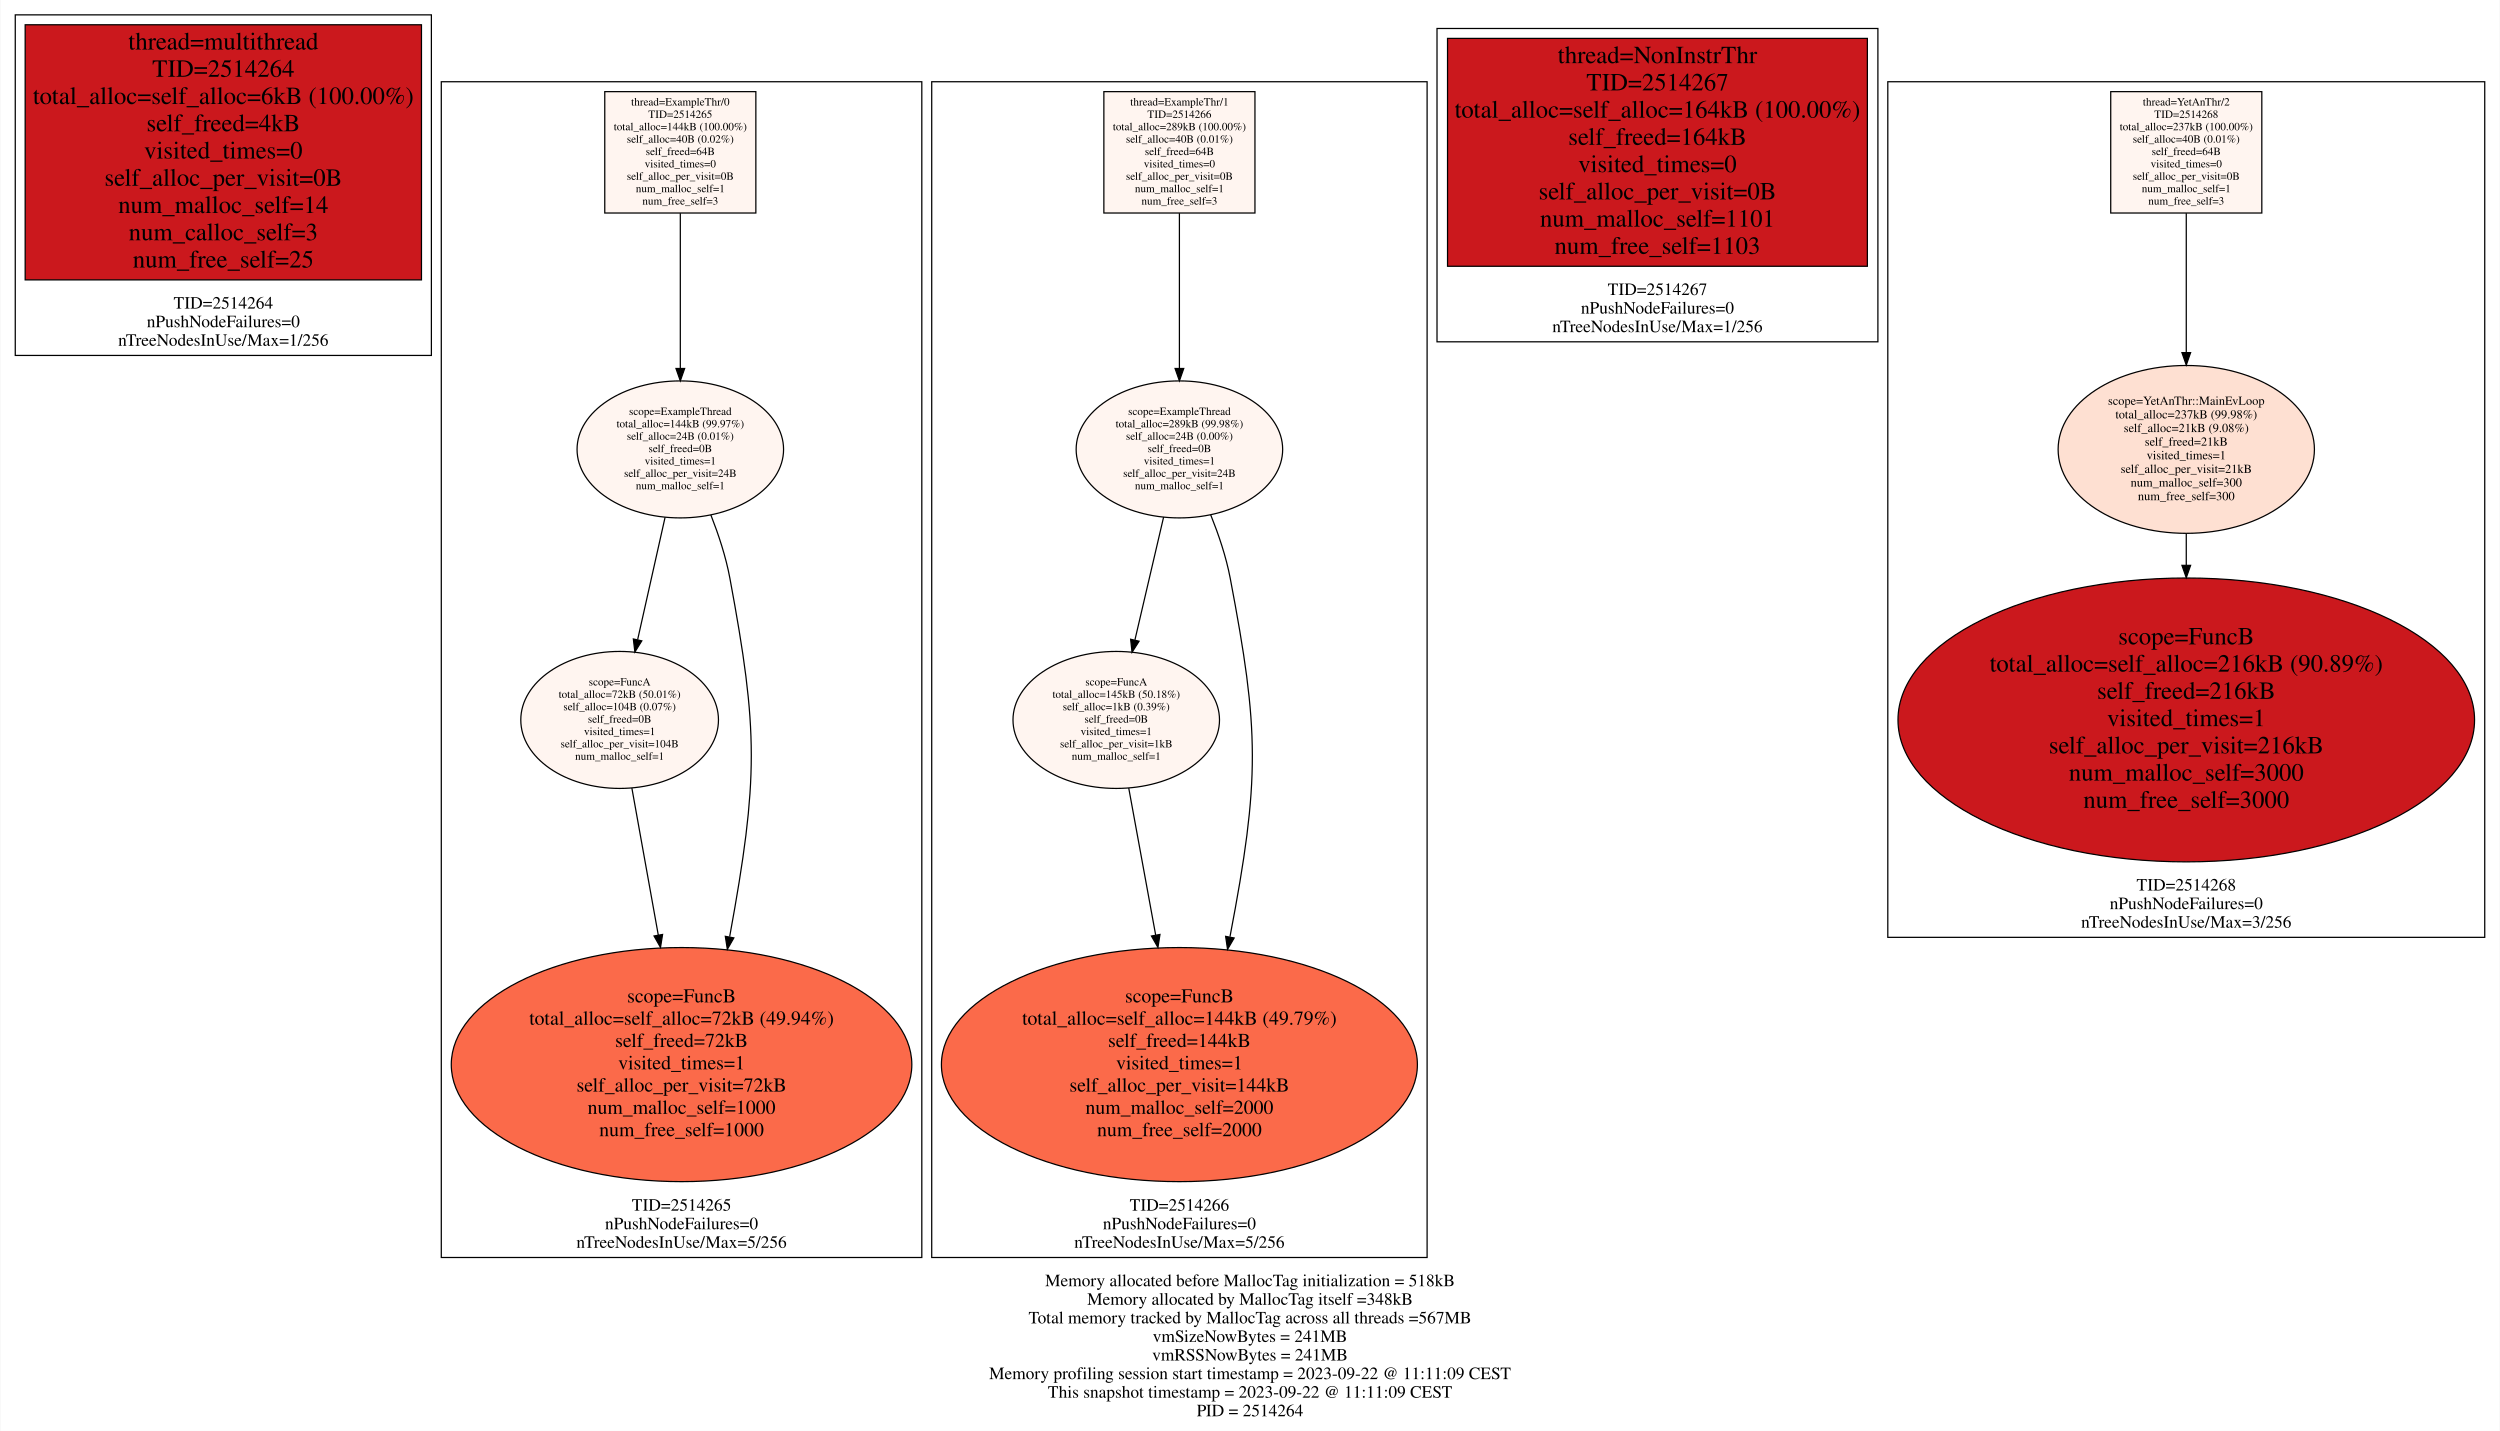
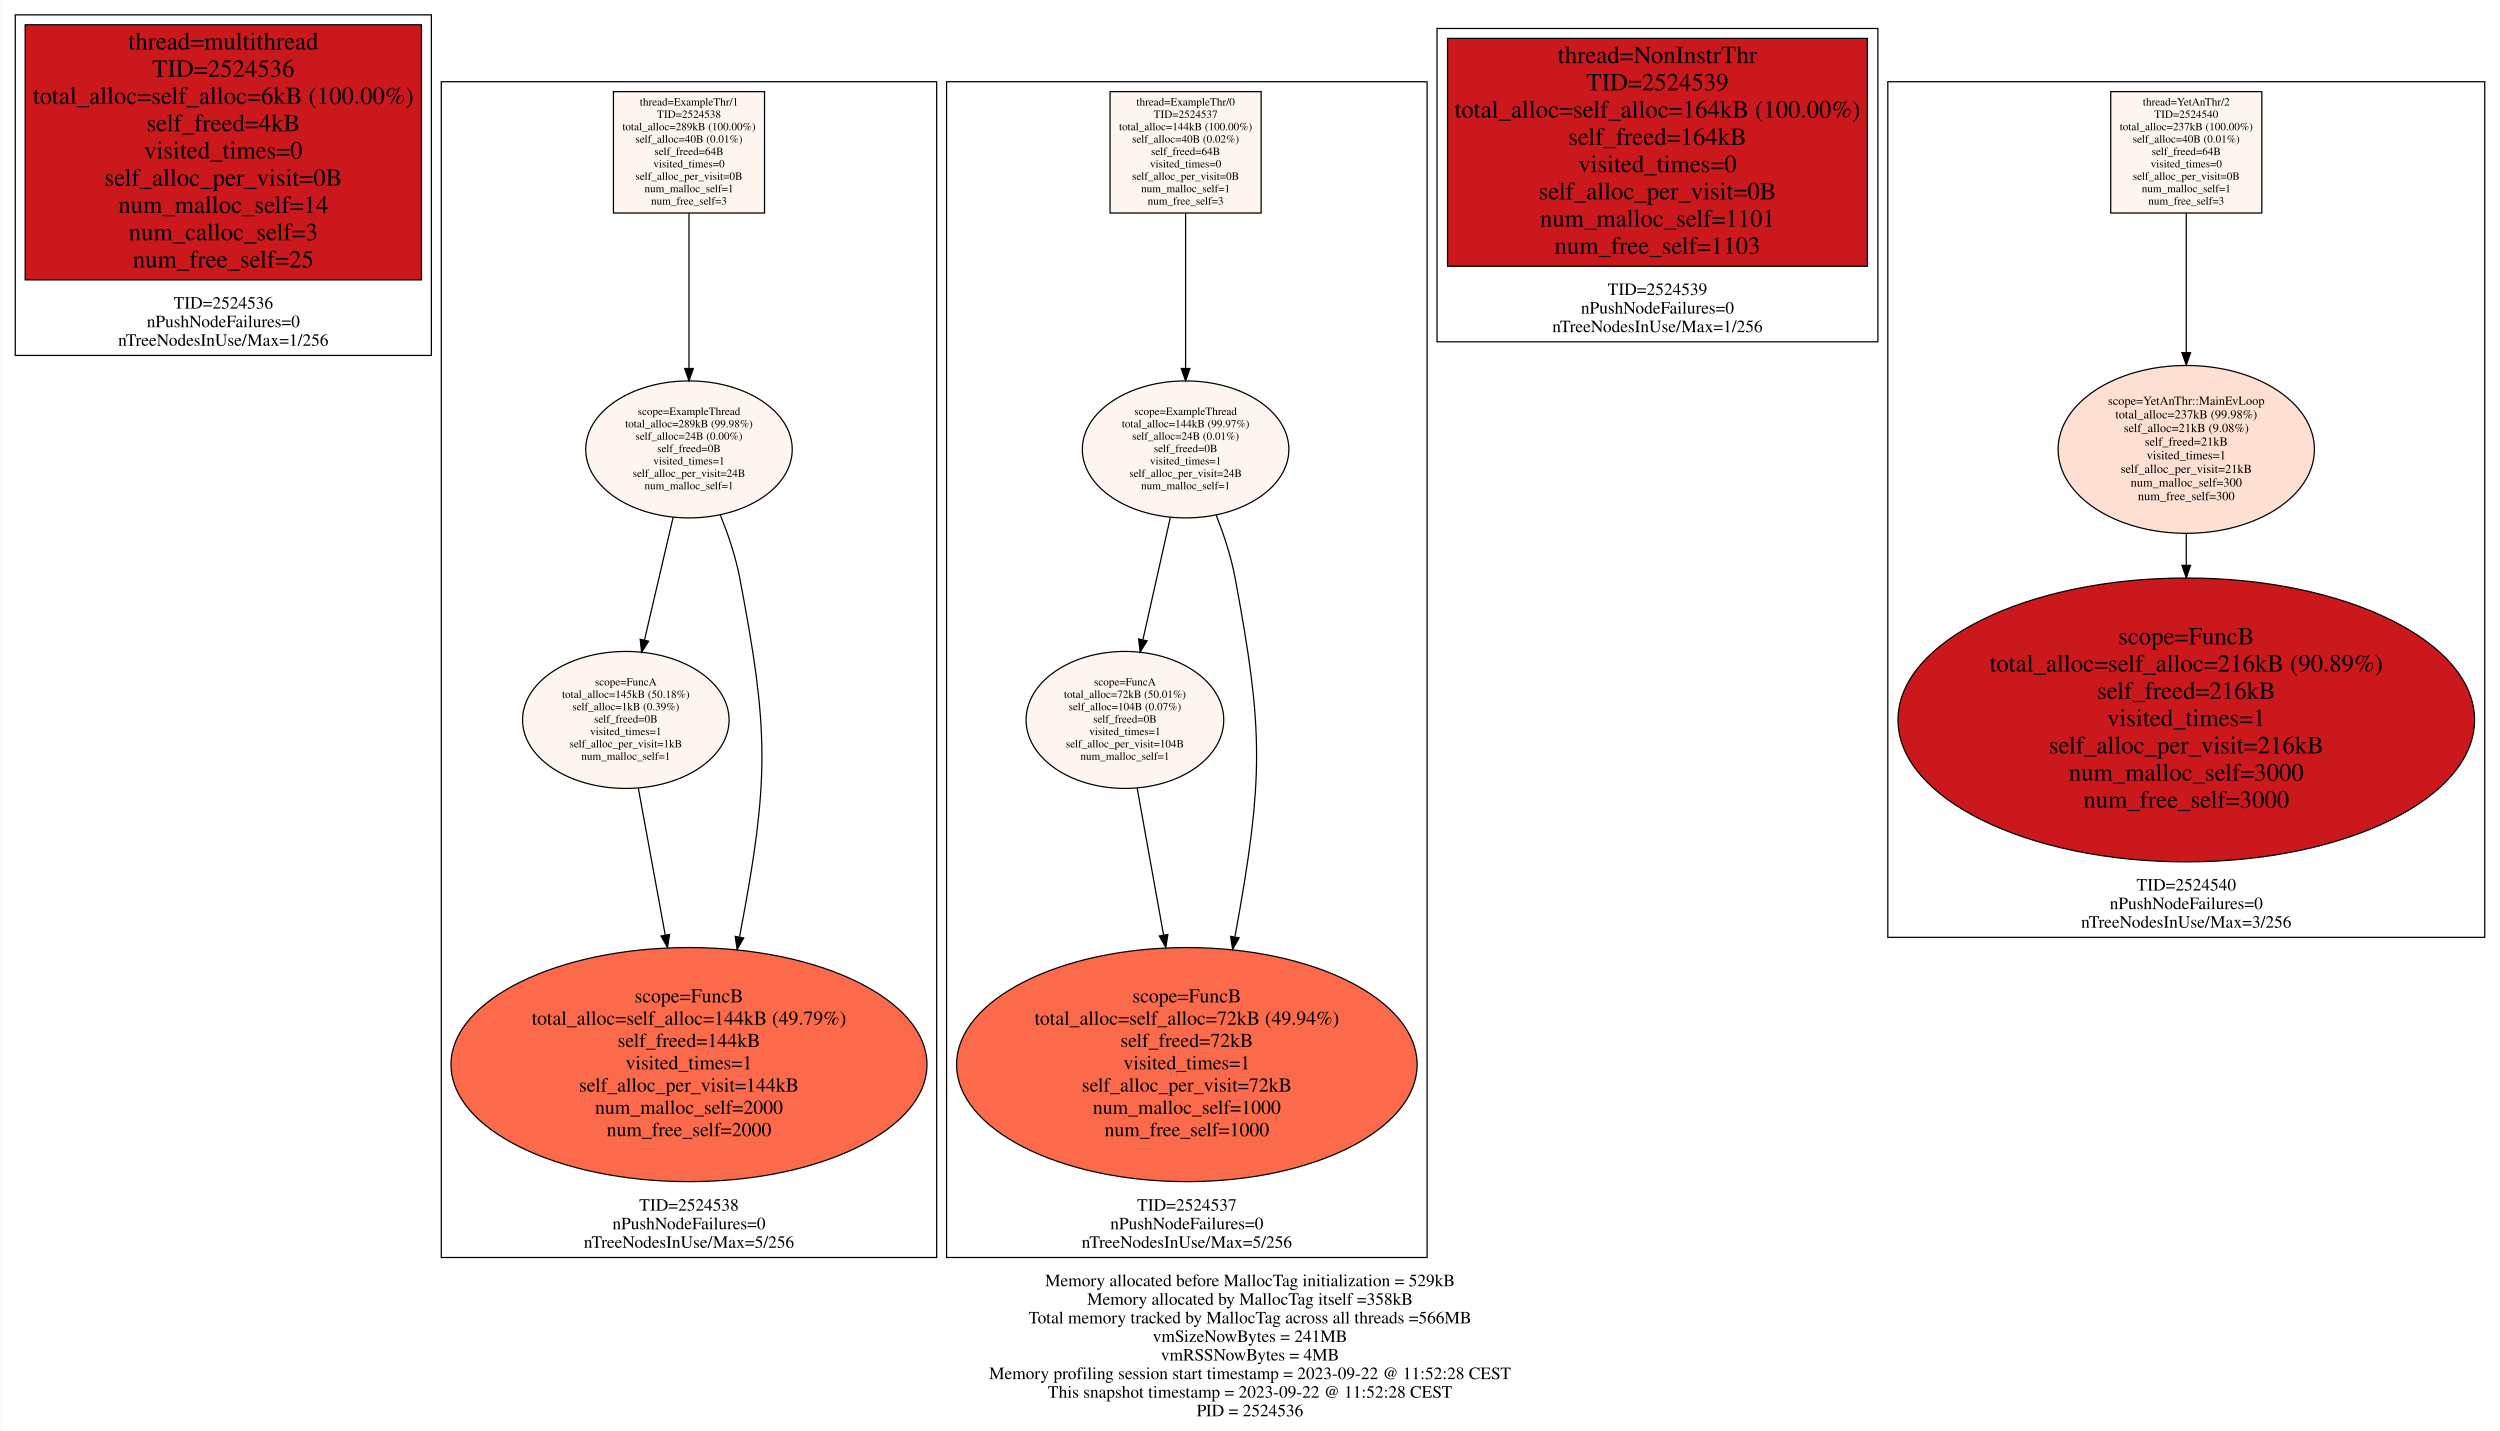
<svg xmlns="http://www.w3.org/2000/svg" width="2018pt" height="1155pt" viewBox="0.00 0.00 2018.00 1155.37">
  <g id="graph0" class="graph" transform="scale(1 1) rotate(0) translate(4 1151.372)">
    <polygon fill="#ffffff" stroke="transparent" points="-4,4 -4,-1151.372 2014,-1151.372 2014,4 -4,4" />
-     <text text-anchor="middle" x="1005" y="-112.8" font-family="Times,serif" font-size="14.00" fill="#000000">Memory allocated before MallocTag initialization = 518kB</text>
-     <text text-anchor="middle" x="1005" y="-97.8" font-family="Times,serif" font-size="14.00" fill="#000000">Memory allocated by MallocTag itself =348kB</text>
-     <text text-anchor="middle" x="1005" y="-82.8" font-family="Times,serif" font-size="14.00" fill="#000000">Total memory tracked by MallocTag across all threads =567MB</text>
+     <text text-anchor="middle" x="1005" y="-112.8" font-family="Times,serif" font-size="14.00" fill="#000000">Memory allocated before MallocTag initialization = 529kB</text>
+     <text text-anchor="middle" x="1005" y="-97.8" font-family="Times,serif" font-size="14.00" fill="#000000">Memory allocated by MallocTag itself =358kB</text>
+     <text text-anchor="middle" x="1005" y="-82.8" font-family="Times,serif" font-size="14.00" fill="#000000">Total memory tracked by MallocTag across all threads =566MB</text>
    <text text-anchor="middle" x="1005" y="-67.8" font-family="Times,serif" font-size="14.00" fill="#000000">vmSizeNowBytes = 241MB</text>
-     <text text-anchor="middle" x="1005" y="-52.8" font-family="Times,serif" font-size="14.00" fill="#000000">vmRSSNowBytes = 241MB</text>
-     <text text-anchor="middle" x="1005" y="-37.8" font-family="Times,serif" font-size="14.00" fill="#000000">Memory profiling session start timestamp = 2023-09-22 @ 11:11:09 CEST</text>
-     <text text-anchor="middle" x="1005" y="-22.8" font-family="Times,serif" font-size="14.00" fill="#000000">This snapshot timestamp = 2023-09-22 @ 11:11:09 CEST</text>
-     <text text-anchor="middle" x="1005" y="-7.8" font-family="Times,serif" font-size="14.00" fill="#000000">PID = 2514264</text>
+     <text text-anchor="middle" x="1005" y="-52.8" font-family="Times,serif" font-size="14.00" fill="#000000">vmRSSNowBytes = 4MB</text>
+     <text text-anchor="middle" x="1005" y="-37.8" font-family="Times,serif" font-size="14.00" fill="#000000">Memory profiling session start timestamp = 2023-09-22 @ 11:52:28 CEST</text>
+     <text text-anchor="middle" x="1005" y="-22.8" font-family="Times,serif" font-size="14.00" fill="#000000">This snapshot timestamp = 2023-09-22 @ 11:52:28 CEST</text>
+     <text text-anchor="middle" x="1005" y="-7.8" font-family="Times,serif" font-size="14.00" fill="#000000">PID = 2524536</text>
    <g id="clust1" class="cluster">
      <polygon fill="none" stroke="#000000" points="8,-864.372 8,-1139.372 344,-1139.372 344,-864.372 8,-864.372" />
-       <text text-anchor="middle" x="176" y="-902.172" font-family="Times,serif" font-size="14.00" fill="#000000">TID=2514264</text>
+       <text text-anchor="middle" x="176" y="-902.172" font-family="Times,serif" font-size="14.00" fill="#000000">TID=2524536</text>
      <text text-anchor="middle" x="176" y="-887.172" font-family="Times,serif" font-size="14.00" fill="#000000">nPushNodeFailures=0</text>
      <text text-anchor="middle" x="176" y="-872.172" font-family="Times,serif" font-size="14.00" fill="#000000">nTreeNodesInUse/Max=1/256</text>
    </g>
    <g id="clust2" class="cluster">
-       <polygon fill="none" stroke="#000000" points="352,-136 352,-1085.372 740,-1085.372 740,-136 352,-136" />
-       <text text-anchor="middle" x="546" y="-173.8" font-family="Times,serif" font-size="14.00" fill="#000000">TID=2514265</text>
-       <text text-anchor="middle" x="546" y="-158.8" font-family="Times,serif" font-size="14.00" fill="#000000">nPushNodeFailures=0</text>
-       <text text-anchor="middle" x="546" y="-143.8" font-family="Times,serif" font-size="14.00" fill="#000000">nTreeNodesInUse/Max=5/256</text>
+       <polygon fill="none" stroke="#000000" points="352,-136 352,-1085.372 752,-1085.372 752,-136 352,-136" />
+       <text text-anchor="middle" x="552" y="-173.8" font-family="Times,serif" font-size="14.00" fill="#000000">TID=2524538</text>
+       <text text-anchor="middle" x="552" y="-158.8" font-family="Times,serif" font-size="14.00" fill="#000000">nPushNodeFailures=0</text>
+       <text text-anchor="middle" x="552" y="-143.8" font-family="Times,serif" font-size="14.00" fill="#000000">nTreeNodesInUse/Max=5/256</text>
    </g>
    <g id="clust3" class="cluster">
-       <polygon fill="none" stroke="#000000" points="748,-136 748,-1085.372 1148,-1085.372 1148,-136 748,-136" />
-       <text text-anchor="middle" x="948" y="-173.8" font-family="Times,serif" font-size="14.00" fill="#000000">TID=2514266</text>
-       <text text-anchor="middle" x="948" y="-158.8" font-family="Times,serif" font-size="14.00" fill="#000000">nPushNodeFailures=0</text>
-       <text text-anchor="middle" x="948" y="-143.8" font-family="Times,serif" font-size="14.00" fill="#000000">nTreeNodesInUse/Max=5/256</text>
+       <polygon fill="none" stroke="#000000" points="760,-136 760,-1085.372 1148,-1085.372 1148,-136 760,-136" />
+       <text text-anchor="middle" x="954" y="-173.8" font-family="Times,serif" font-size="14.00" fill="#000000">TID=2524537</text>
+       <text text-anchor="middle" x="954" y="-158.8" font-family="Times,serif" font-size="14.00" fill="#000000">nPushNodeFailures=0</text>
+       <text text-anchor="middle" x="954" y="-143.8" font-family="Times,serif" font-size="14.00" fill="#000000">nTreeNodesInUse/Max=5/256</text>
    </g>
    <g id="clust4" class="cluster">
      <polygon fill="none" stroke="#000000" points="1156,-875.372 1156,-1128.372 1512,-1128.372 1512,-875.372 1156,-875.372" />
-       <text text-anchor="middle" x="1334" y="-913.172" font-family="Times,serif" font-size="14.00" fill="#000000">TID=2514267</text>
+       <text text-anchor="middle" x="1334" y="-913.172" font-family="Times,serif" font-size="14.00" fill="#000000">TID=2524539</text>
      <text text-anchor="middle" x="1334" y="-898.172" font-family="Times,serif" font-size="14.00" fill="#000000">nPushNodeFailures=0</text>
      <text text-anchor="middle" x="1334" y="-883.172" font-family="Times,serif" font-size="14.00" fill="#000000">nTreeNodesInUse/Max=1/256</text>
    </g>
    <g id="clust5" class="cluster">
      <polygon fill="none" stroke="#000000" points="1520,-394.505 1520,-1085.372 2002,-1085.372 2002,-394.505 1520,-394.505" />
-       <text text-anchor="middle" x="1761" y="-432.305" font-family="Times,serif" font-size="14.00" fill="#000000">TID=2514268</text>
+       <text text-anchor="middle" x="1761" y="-432.305" font-family="Times,serif" font-size="14.00" fill="#000000">TID=2524540</text>
      <text text-anchor="middle" x="1761" y="-417.305" font-family="Times,serif" font-size="14.00" fill="#000000">nPushNodeFailures=0</text>
      <text text-anchor="middle" x="1761" y="-402.305" font-family="Times,serif" font-size="14.00" fill="#000000">nTreeNodesInUse/Max=3/256</text>
    </g>
    <g id="node1" class="node">
      <polygon fill="#cb181d" stroke="#000000" points="336,-1131.372 16,-1131.372 16,-925.372 336,-925.372 336,-1131.372" />
      <text text-anchor="middle" x="176" y="-1111.372" font-family="Times,serif" font-size="20.00" fill="#000000">thread=multithread</text>
-       <text text-anchor="middle" x="176" y="-1089.372" font-family="Times,serif" font-size="20.00" fill="#000000">TID=2514264</text>
+       <text text-anchor="middle" x="176" y="-1089.372" font-family="Times,serif" font-size="20.00" fill="#000000">TID=2524536</text>
      <text text-anchor="middle" x="176" y="-1067.372" font-family="Times,serif" font-size="20.00" fill="#000000">total_alloc=self_alloc=6kB (100.00%)</text>
      <text text-anchor="middle" x="176" y="-1045.372" font-family="Times,serif" font-size="20.00" fill="#000000">self_freed=4kB</text>
      <text text-anchor="middle" x="176" y="-1023.372" font-family="Times,serif" font-size="20.00" fill="#000000">visited_times=0</text>
      <text text-anchor="middle" x="176" y="-1001.372" font-family="Times,serif" font-size="20.00" fill="#000000">self_alloc_per_visit=0B</text>
      <text text-anchor="middle" x="176" y="-979.372" font-family="Times,serif" font-size="20.00" fill="#000000">num_malloc_self=14</text>
      <text text-anchor="middle" x="176" y="-957.372" font-family="Times,serif" font-size="20.00" fill="#000000">num_calloc_self=3</text>
      <text text-anchor="middle" x="176" y="-935.372" font-family="Times,serif" font-size="20.00" fill="#000000">num_free_self=25</text>
    </g>
    <g id="node2" class="node">
-       <polygon fill="#fff5f0" stroke="#000000" points="606,-1077.372 484,-1077.372 484,-979.372 606,-979.372 606,-1077.372" />
-       <text text-anchor="middle" x="545" y="-1066.172" font-family="Times,serif" font-size="9.00" fill="#000000">thread=ExampleThr/0</text>
-       <text text-anchor="middle" x="545" y="-1056.172" font-family="Times,serif" font-size="9.00" fill="#000000">TID=2514265</text>
-       <text text-anchor="middle" x="545" y="-1046.172" font-family="Times,serif" font-size="9.00" fill="#000000">total_alloc=144kB (100.00%)</text>
-       <text text-anchor="middle" x="545" y="-1036.172" font-family="Times,serif" font-size="9.00" fill="#000000">self_alloc=40B (0.02%)</text>
-       <text text-anchor="middle" x="545" y="-1026.172" font-family="Times,serif" font-size="9.00" fill="#000000">self_freed=64B</text>
-       <text text-anchor="middle" x="545" y="-1016.172" font-family="Times,serif" font-size="9.00" fill="#000000">visited_times=0</text>
-       <text text-anchor="middle" x="545" y="-1006.172" font-family="Times,serif" font-size="9.00" fill="#000000">self_alloc_per_visit=0B</text>
-       <text text-anchor="middle" x="545" y="-996.172" font-family="Times,serif" font-size="9.00" fill="#000000">num_malloc_self=1</text>
-       <text text-anchor="middle" x="545" y="-986.172" font-family="Times,serif" font-size="9.00" fill="#000000">num_free_self=3</text>
+       <polygon fill="#fff5f0" stroke="#000000" points="613,-1077.372 491,-1077.372 491,-979.372 613,-979.372 613,-1077.372" />
+       <text text-anchor="middle" x="552" y="-1066.172" font-family="Times,serif" font-size="9.00" fill="#000000">thread=ExampleThr/1</text>
+       <text text-anchor="middle" x="552" y="-1056.172" font-family="Times,serif" font-size="9.00" fill="#000000">TID=2524538</text>
+       <text text-anchor="middle" x="552" y="-1046.172" font-family="Times,serif" font-size="9.00" fill="#000000">total_alloc=289kB (100.00%)</text>
+       <text text-anchor="middle" x="552" y="-1036.172" font-family="Times,serif" font-size="9.00" fill="#000000">self_alloc=40B (0.01%)</text>
+       <text text-anchor="middle" x="552" y="-1026.172" font-family="Times,serif" font-size="9.00" fill="#000000">self_freed=64B</text>
+       <text text-anchor="middle" x="552" y="-1016.172" font-family="Times,serif" font-size="9.00" fill="#000000">visited_times=0</text>
+       <text text-anchor="middle" x="552" y="-1006.172" font-family="Times,serif" font-size="9.00" fill="#000000">self_alloc_per_visit=0B</text>
+       <text text-anchor="middle" x="552" y="-996.172" font-family="Times,serif" font-size="9.00" fill="#000000">num_malloc_self=1</text>
+       <text text-anchor="middle" x="552" y="-986.172" font-family="Times,serif" font-size="9.00" fill="#000000">num_free_self=3</text>
    </g>
    <g id="node3" class="node">
-       <ellipse fill="#fff5f0" stroke="#000000" cx="545" cy="-788.49" rx="83.377" ry="55.309" />
-       <text text-anchor="middle" x="545" y="-816.289" font-family="Times,serif" font-size="9.00" fill="#000000">scope=ExampleThread</text>
-       <text text-anchor="middle" x="545" y="-806.289" font-family="Times,serif" font-size="9.00" fill="#000000">total_alloc=144kB (99.97%)</text>
-       <text text-anchor="middle" x="545" y="-796.289" font-family="Times,serif" font-size="9.00" fill="#000000">self_alloc=24B (0.01%)</text>
-       <text text-anchor="middle" x="545" y="-786.289" font-family="Times,serif" font-size="9.00" fill="#000000">self_freed=0B</text>
-       <text text-anchor="middle" x="545" y="-776.289" font-family="Times,serif" font-size="9.00" fill="#000000">visited_times=1</text>
-       <text text-anchor="middle" x="545" y="-766.289" font-family="Times,serif" font-size="9.00" fill="#000000">self_alloc_per_visit=24B</text>
-       <text text-anchor="middle" x="545" y="-756.289" font-family="Times,serif" font-size="9.00" fill="#000000">num_malloc_self=1</text>
+       <ellipse fill="#fff5f0" stroke="#000000" cx="552" cy="-788.49" rx="83.377" ry="55.309" />
+       <text text-anchor="middle" x="552" y="-816.289" font-family="Times,serif" font-size="9.00" fill="#000000">scope=ExampleThread</text>
+       <text text-anchor="middle" x="552" y="-806.289" font-family="Times,serif" font-size="9.00" fill="#000000">total_alloc=289kB (99.98%)</text>
+       <text text-anchor="middle" x="552" y="-796.289" font-family="Times,serif" font-size="9.00" fill="#000000">self_alloc=24B (0.00%)</text>
+       <text text-anchor="middle" x="552" y="-786.289" font-family="Times,serif" font-size="9.00" fill="#000000">self_freed=0B</text>
+       <text text-anchor="middle" x="552" y="-776.289" font-family="Times,serif" font-size="9.00" fill="#000000">visited_times=1</text>
+       <text text-anchor="middle" x="552" y="-766.289" font-family="Times,serif" font-size="9.00" fill="#000000">self_alloc_per_visit=24B</text>
+       <text text-anchor="middle" x="552" y="-756.289" font-family="Times,serif" font-size="9.00" fill="#000000">num_malloc_self=1</text>
    </g>
    <g id="edge1" class="edge">
-       <path fill="none" stroke="#000000" d="M545,-979.249C545,-943.06 545,-893.469 545,-853.922" />
-       <polygon fill="#000000" stroke="#000000" points="548.5,-853.837 545,-843.837 541.5,-853.837 548.5,-853.837" />
+       <path fill="none" stroke="#000000" d="M552,-979.249C552,-943.06 552,-893.469 552,-853.922" />
+       <polygon fill="#000000" stroke="#000000" points="555.5,-853.837 552,-843.837 548.5,-853.837 555.5,-853.837" />
    </g>
    <g id="node4" class="node">
-       <ellipse fill="#fff5f0" stroke="#000000" cx="496" cy="-570.056" rx="79.806" ry="55.309" />
-       <text text-anchor="middle" x="496" y="-597.856" font-family="Times,serif" font-size="9.00" fill="#000000">scope=FuncA</text>
-       <text text-anchor="middle" x="496" y="-587.856" font-family="Times,serif" font-size="9.00" fill="#000000">total_alloc=72kB (50.01%)</text>
-       <text text-anchor="middle" x="496" y="-577.856" font-family="Times,serif" font-size="9.00" fill="#000000">self_alloc=104B (0.07%)</text>
-       <text text-anchor="middle" x="496" y="-567.856" font-family="Times,serif" font-size="9.00" fill="#000000">self_freed=0B</text>
-       <text text-anchor="middle" x="496" y="-557.856" font-family="Times,serif" font-size="9.00" fill="#000000">visited_times=1</text>
-       <text text-anchor="middle" x="496" y="-547.856" font-family="Times,serif" font-size="9.00" fill="#000000">self_alloc_per_visit=104B</text>
-       <text text-anchor="middle" x="496" y="-537.856" font-family="Times,serif" font-size="9.00" fill="#000000">num_malloc_self=1</text>
+       <ellipse fill="#fff5f0" stroke="#000000" cx="501" cy="-570.056" rx="83.377" ry="55.309" />
+       <text text-anchor="middle" x="501" y="-597.856" font-family="Times,serif" font-size="9.00" fill="#000000">scope=FuncA</text>
+       <text text-anchor="middle" x="501" y="-587.856" font-family="Times,serif" font-size="9.00" fill="#000000">total_alloc=145kB (50.18%)</text>
+       <text text-anchor="middle" x="501" y="-577.856" font-family="Times,serif" font-size="9.00" fill="#000000">self_alloc=1kB (0.39%)</text>
+       <text text-anchor="middle" x="501" y="-567.856" font-family="Times,serif" font-size="9.00" fill="#000000">self_freed=0B</text>
+       <text text-anchor="middle" x="501" y="-557.856" font-family="Times,serif" font-size="9.00" fill="#000000">visited_times=1</text>
+       <text text-anchor="middle" x="501" y="-547.856" font-family="Times,serif" font-size="9.00" fill="#000000">self_alloc_per_visit=1kB</text>
+       <text text-anchor="middle" x="501" y="-537.856" font-family="Times,serif" font-size="9.00" fill="#000000">num_malloc_self=1</text>
    </g>
    <g id="edge2" class="edge">
-       <path fill="none" stroke="#000000" d="M532.698,-733.651C525.971,-703.66 517.596,-666.325 510.545,-634.896" />
-       <polygon fill="#000000" stroke="#000000" points="513.911,-633.908 508.307,-624.917 507.08,-635.44 513.911,-633.908" />
+       <path fill="none" stroke="#000000" d="M539.262,-733.933C532.234,-703.831 523.463,-666.264 516.092,-634.696" />
+       <polygon fill="#000000" stroke="#000000" points="519.434,-633.616 513.752,-624.674 512.618,-635.208 519.434,-633.616" />
    </g>
    <g id="node5" class="node">
-       <ellipse fill="#fb6a4a" stroke="#000000" cx="546" cy="-291.752" rx="185.938" ry="94.505" />
-       <text text-anchor="middle" x="546" y="-341.952" font-family="Times,serif" font-size="16.00" fill="#000000">scope=FuncB</text>
-       <text text-anchor="middle" x="546" y="-323.952" font-family="Times,serif" font-size="16.00" fill="#000000">total_alloc=self_alloc=72kB (49.94%)</text>
-       <text text-anchor="middle" x="546" y="-305.952" font-family="Times,serif" font-size="16.00" fill="#000000">self_freed=72kB</text>
-       <text text-anchor="middle" x="546" y="-287.952" font-family="Times,serif" font-size="16.00" fill="#000000">visited_times=1</text>
-       <text text-anchor="middle" x="546" y="-269.952" font-family="Times,serif" font-size="16.00" fill="#000000">self_alloc_per_visit=72kB</text>
-       <text text-anchor="middle" x="546" y="-251.952" font-family="Times,serif" font-size="16.00" fill="#000000">num_malloc_self=1000</text>
-       <text text-anchor="middle" x="546" y="-233.952" font-family="Times,serif" font-size="16.00" fill="#000000">num_free_self=1000</text>
+       <ellipse fill="#fb6a4a" stroke="#000000" cx="552" cy="-291.752" rx="192.166" ry="94.505" />
+       <text text-anchor="middle" x="552" y="-341.952" font-family="Times,serif" font-size="16.00" fill="#000000">scope=FuncB</text>
+       <text text-anchor="middle" x="552" y="-323.952" font-family="Times,serif" font-size="16.00" fill="#000000">total_alloc=self_alloc=144kB (49.79%)</text>
+       <text text-anchor="middle" x="552" y="-305.952" font-family="Times,serif" font-size="16.00" fill="#000000">self_freed=144kB</text>
+       <text text-anchor="middle" x="552" y="-287.952" font-family="Times,serif" font-size="16.00" fill="#000000">visited_times=1</text>
+       <text text-anchor="middle" x="552" y="-269.952" font-family="Times,serif" font-size="16.00" fill="#000000">self_alloc_per_visit=144kB</text>
+       <text text-anchor="middle" x="552" y="-251.952" font-family="Times,serif" font-size="16.00" fill="#000000">num_malloc_self=2000</text>
+       <text text-anchor="middle" x="552" y="-233.952" font-family="Times,serif" font-size="16.00" fill="#000000">num_free_self=2000</text>
    </g>
    <g id="edge3" class="edge">
-       <path fill="none" stroke="#000000" d="M569.635,-735.668C575.934,-719.624 581.822,-701.708 585,-684.607 607.964,-561.062 608.258,-523.237 584.854,-395.067" />
-       <polygon fill="#000000" stroke="#000000" points="588.229,-394.065 582.977,-384.863 581.344,-395.331 588.229,-394.065" />
+       <path fill="none" stroke="#000000" d="M577.248,-735.722C583.704,-719.679 589.74,-701.75 593,-684.607 616.48,-561.159 617.301,-523.051 592.834,-395.014" />
+       <polygon fill="#000000" stroke="#000000" points="596.199,-393.978 590.871,-384.821 589.326,-395.303 596.199,-393.978" />
    </g>
    <g id="edge4" class="edge">
-       <path fill="none" stroke="#000000" d="M505.878,-515.072C511.965,-481.193 519.967,-436.653 527.223,-396.269" />
-       <polygon fill="#000000" stroke="#000000" points="530.677,-396.834 529.001,-386.372 523.787,-395.596 530.677,-396.834" />
+       <path fill="none" stroke="#000000" d="M511.076,-515.072C517.284,-481.193 525.447,-436.653 532.847,-396.269" />
+       <polygon fill="#000000" stroke="#000000" points="536.301,-396.839 534.661,-386.372 529.415,-395.577 536.301,-396.839" />
    </g>
    <g id="node6" class="node">
-       <polygon fill="#fff5f0" stroke="#000000" points="1009,-1077.372 887,-1077.372 887,-979.372 1009,-979.372 1009,-1077.372" />
-       <text text-anchor="middle" x="948" y="-1066.172" font-family="Times,serif" font-size="9.00" fill="#000000">thread=ExampleThr/1</text>
-       <text text-anchor="middle" x="948" y="-1056.172" font-family="Times,serif" font-size="9.00" fill="#000000">TID=2514266</text>
-       <text text-anchor="middle" x="948" y="-1046.172" font-family="Times,serif" font-size="9.00" fill="#000000">total_alloc=289kB (100.00%)</text>
-       <text text-anchor="middle" x="948" y="-1036.172" font-family="Times,serif" font-size="9.00" fill="#000000">self_alloc=40B (0.01%)</text>
-       <text text-anchor="middle" x="948" y="-1026.172" font-family="Times,serif" font-size="9.00" fill="#000000">self_freed=64B</text>
-       <text text-anchor="middle" x="948" y="-1016.172" font-family="Times,serif" font-size="9.00" fill="#000000">visited_times=0</text>
-       <text text-anchor="middle" x="948" y="-1006.172" font-family="Times,serif" font-size="9.00" fill="#000000">self_alloc_per_visit=0B</text>
-       <text text-anchor="middle" x="948" y="-996.172" font-family="Times,serif" font-size="9.00" fill="#000000">num_malloc_self=1</text>
-       <text text-anchor="middle" x="948" y="-986.172" font-family="Times,serif" font-size="9.00" fill="#000000">num_free_self=3</text>
+       <polygon fill="#fff5f0" stroke="#000000" points="1014,-1077.372 892,-1077.372 892,-979.372 1014,-979.372 1014,-1077.372" />
+       <text text-anchor="middle" x="953" y="-1066.172" font-family="Times,serif" font-size="9.00" fill="#000000">thread=ExampleThr/0</text>
+       <text text-anchor="middle" x="953" y="-1056.172" font-family="Times,serif" font-size="9.00" fill="#000000">TID=2524537</text>
+       <text text-anchor="middle" x="953" y="-1046.172" font-family="Times,serif" font-size="9.00" fill="#000000">total_alloc=144kB (100.00%)</text>
+       <text text-anchor="middle" x="953" y="-1036.172" font-family="Times,serif" font-size="9.00" fill="#000000">self_alloc=40B (0.02%)</text>
+       <text text-anchor="middle" x="953" y="-1026.172" font-family="Times,serif" font-size="9.00" fill="#000000">self_freed=64B</text>
+       <text text-anchor="middle" x="953" y="-1016.172" font-family="Times,serif" font-size="9.00" fill="#000000">visited_times=0</text>
+       <text text-anchor="middle" x="953" y="-1006.172" font-family="Times,serif" font-size="9.00" fill="#000000">self_alloc_per_visit=0B</text>
+       <text text-anchor="middle" x="953" y="-996.172" font-family="Times,serif" font-size="9.00" fill="#000000">num_malloc_self=1</text>
+       <text text-anchor="middle" x="953" y="-986.172" font-family="Times,serif" font-size="9.00" fill="#000000">num_free_self=3</text>
    </g>
    <g id="node7" class="node">
-       <ellipse fill="#fff5f0" stroke="#000000" cx="948" cy="-788.49" rx="83.377" ry="55.309" />
-       <text text-anchor="middle" x="948" y="-816.289" font-family="Times,serif" font-size="9.00" fill="#000000">scope=ExampleThread</text>
-       <text text-anchor="middle" x="948" y="-806.289" font-family="Times,serif" font-size="9.00" fill="#000000">total_alloc=289kB (99.98%)</text>
-       <text text-anchor="middle" x="948" y="-796.289" font-family="Times,serif" font-size="9.00" fill="#000000">self_alloc=24B (0.00%)</text>
-       <text text-anchor="middle" x="948" y="-786.289" font-family="Times,serif" font-size="9.00" fill="#000000">self_freed=0B</text>
-       <text text-anchor="middle" x="948" y="-776.289" font-family="Times,serif" font-size="9.00" fill="#000000">visited_times=1</text>
-       <text text-anchor="middle" x="948" y="-766.289" font-family="Times,serif" font-size="9.00" fill="#000000">self_alloc_per_visit=24B</text>
-       <text text-anchor="middle" x="948" y="-756.289" font-family="Times,serif" font-size="9.00" fill="#000000">num_malloc_self=1</text>
+       <ellipse fill="#fff5f0" stroke="#000000" cx="953" cy="-788.49" rx="83.377" ry="55.309" />
+       <text text-anchor="middle" x="953" y="-816.289" font-family="Times,serif" font-size="9.00" fill="#000000">scope=ExampleThread</text>
+       <text text-anchor="middle" x="953" y="-806.289" font-family="Times,serif" font-size="9.00" fill="#000000">total_alloc=144kB (99.97%)</text>
+       <text text-anchor="middle" x="953" y="-796.289" font-family="Times,serif" font-size="9.00" fill="#000000">self_alloc=24B (0.01%)</text>
+       <text text-anchor="middle" x="953" y="-786.289" font-family="Times,serif" font-size="9.00" fill="#000000">self_freed=0B</text>
+       <text text-anchor="middle" x="953" y="-776.289" font-family="Times,serif" font-size="9.00" fill="#000000">visited_times=1</text>
+       <text text-anchor="middle" x="953" y="-766.289" font-family="Times,serif" font-size="9.00" fill="#000000">self_alloc_per_visit=24B</text>
+       <text text-anchor="middle" x="953" y="-756.289" font-family="Times,serif" font-size="9.00" fill="#000000">num_malloc_self=1</text>
    </g>
    <g id="edge5" class="edge">
-       <path fill="none" stroke="#000000" d="M948,-979.249C948,-943.06 948,-893.469 948,-853.922" />
-       <polygon fill="#000000" stroke="#000000" points="951.5,-853.837 948,-843.837 944.5,-853.837 951.5,-853.837" />
+       <path fill="none" stroke="#000000" d="M953,-979.249C953,-943.06 953,-893.469 953,-853.922" />
+       <polygon fill="#000000" stroke="#000000" points="956.5,-853.837 953,-843.837 949.5,-853.837 956.5,-853.837" />
    </g>
    <g id="node8" class="node">
-       <ellipse fill="#fff5f0" stroke="#000000" cx="897" cy="-570.056" rx="83.377" ry="55.309" />
-       <text text-anchor="middle" x="897" y="-597.856" font-family="Times,serif" font-size="9.00" fill="#000000">scope=FuncA</text>
-       <text text-anchor="middle" x="897" y="-587.856" font-family="Times,serif" font-size="9.00" fill="#000000">total_alloc=145kB (50.18%)</text>
-       <text text-anchor="middle" x="897" y="-577.856" font-family="Times,serif" font-size="9.00" fill="#000000">self_alloc=1kB (0.39%)</text>
-       <text text-anchor="middle" x="897" y="-567.856" font-family="Times,serif" font-size="9.00" fill="#000000">self_freed=0B</text>
-       <text text-anchor="middle" x="897" y="-557.856" font-family="Times,serif" font-size="9.00" fill="#000000">visited_times=1</text>
-       <text text-anchor="middle" x="897" y="-547.856" font-family="Times,serif" font-size="9.00" fill="#000000">self_alloc_per_visit=1kB</text>
-       <text text-anchor="middle" x="897" y="-537.856" font-family="Times,serif" font-size="9.00" fill="#000000">num_malloc_self=1</text>
+       <ellipse fill="#fff5f0" stroke="#000000" cx="904" cy="-570.056" rx="79.806" ry="55.309" />
+       <text text-anchor="middle" x="904" y="-597.856" font-family="Times,serif" font-size="9.00" fill="#000000">scope=FuncA</text>
+       <text text-anchor="middle" x="904" y="-587.856" font-family="Times,serif" font-size="9.00" fill="#000000">total_alloc=72kB (50.01%)</text>
+       <text text-anchor="middle" x="904" y="-577.856" font-family="Times,serif" font-size="9.00" fill="#000000">self_alloc=104B (0.07%)</text>
+       <text text-anchor="middle" x="904" y="-567.856" font-family="Times,serif" font-size="9.00" fill="#000000">self_freed=0B</text>
+       <text text-anchor="middle" x="904" y="-557.856" font-family="Times,serif" font-size="9.00" fill="#000000">visited_times=1</text>
+       <text text-anchor="middle" x="904" y="-547.856" font-family="Times,serif" font-size="9.00" fill="#000000">self_alloc_per_visit=104B</text>
+       <text text-anchor="middle" x="904" y="-537.856" font-family="Times,serif" font-size="9.00" fill="#000000">num_malloc_self=1</text>
    </g>
    <g id="edge6" class="edge">
-       <path fill="none" stroke="#000000" d="M935.262,-733.933C928.234,-703.831 919.463,-666.264 912.092,-634.696" />
-       <polygon fill="#000000" stroke="#000000" points="915.434,-633.616 909.752,-624.674 908.618,-635.208 915.434,-633.616" />
+       <path fill="none" stroke="#000000" d="M940.698,-733.651C933.971,-703.66 925.596,-666.325 918.545,-634.896" />
+       <polygon fill="#000000" stroke="#000000" points="921.911,-633.908 916.307,-624.917 915.08,-635.44 921.911,-633.908" />
    </g>
    <g id="node9" class="node">
-       <ellipse fill="#fb6a4a" stroke="#000000" cx="948" cy="-291.752" rx="192.166" ry="94.505" />
-       <text text-anchor="middle" x="948" y="-341.952" font-family="Times,serif" font-size="16.00" fill="#000000">scope=FuncB</text>
-       <text text-anchor="middle" x="948" y="-323.952" font-family="Times,serif" font-size="16.00" fill="#000000">total_alloc=self_alloc=144kB (49.79%)</text>
-       <text text-anchor="middle" x="948" y="-305.952" font-family="Times,serif" font-size="16.00" fill="#000000">self_freed=144kB</text>
-       <text text-anchor="middle" x="948" y="-287.952" font-family="Times,serif" font-size="16.00" fill="#000000">visited_times=1</text>
-       <text text-anchor="middle" x="948" y="-269.952" font-family="Times,serif" font-size="16.00" fill="#000000">self_alloc_per_visit=144kB</text>
-       <text text-anchor="middle" x="948" y="-251.952" font-family="Times,serif" font-size="16.00" fill="#000000">num_malloc_self=2000</text>
-       <text text-anchor="middle" x="948" y="-233.952" font-family="Times,serif" font-size="16.00" fill="#000000">num_free_self=2000</text>
+       <ellipse fill="#fb6a4a" stroke="#000000" cx="954" cy="-291.752" rx="185.938" ry="94.505" />
+       <text text-anchor="middle" x="954" y="-341.952" font-family="Times,serif" font-size="16.00" fill="#000000">scope=FuncB</text>
+       <text text-anchor="middle" x="954" y="-323.952" font-family="Times,serif" font-size="16.00" fill="#000000">total_alloc=self_alloc=72kB (49.94%)</text>
+       <text text-anchor="middle" x="954" y="-305.952" font-family="Times,serif" font-size="16.00" fill="#000000">self_freed=72kB</text>
+       <text text-anchor="middle" x="954" y="-287.952" font-family="Times,serif" font-size="16.00" fill="#000000">visited_times=1</text>
+       <text text-anchor="middle" x="954" y="-269.952" font-family="Times,serif" font-size="16.00" fill="#000000">self_alloc_per_visit=72kB</text>
+       <text text-anchor="middle" x="954" y="-251.952" font-family="Times,serif" font-size="16.00" fill="#000000">num_malloc_self=1000</text>
+       <text text-anchor="middle" x="954" y="-233.952" font-family="Times,serif" font-size="16.00" fill="#000000">num_free_self=1000</text>
    </g>
    <g id="edge7" class="edge">
-       <path fill="none" stroke="#000000" d="M973.248,-735.722C979.704,-719.679 985.74,-701.75 989,-684.607 1012.48,-561.159 1013.301,-523.051 988.834,-395.014" />
-       <polygon fill="#000000" stroke="#000000" points="992.199,-393.978 986.871,-384.821 985.326,-395.303 992.199,-393.978" />
+       <path fill="none" stroke="#000000" d="M977.635,-735.668C983.934,-719.624 989.822,-701.708 993,-684.607 1015.964,-561.062 1016.258,-523.237 992.854,-395.067" />
+       <polygon fill="#000000" stroke="#000000" points="996.229,-394.065 990.977,-384.863 989.344,-395.331 996.229,-394.065" />
    </g>
    <g id="edge8" class="edge">
-       <path fill="none" stroke="#000000" d="M907.076,-515.072C913.284,-481.193 921.447,-436.653 928.847,-396.269" />
-       <polygon fill="#000000" stroke="#000000" points="932.301,-396.839 930.661,-386.372 925.415,-395.577 932.301,-396.839" />
+       <path fill="none" stroke="#000000" d="M913.878,-515.072C919.965,-481.193 927.967,-436.653 935.223,-396.269" />
+       <polygon fill="#000000" stroke="#000000" points="938.677,-396.834 937.001,-386.372 931.787,-395.596 938.677,-396.834" />
    </g>
    <g id="node10" class="node">
      <polygon fill="#cb181d" stroke="#000000" points="1503.5,-1120.372 1164.5,-1120.372 1164.5,-936.372 1503.5,-936.372 1503.5,-1120.372" />
      <text text-anchor="middle" x="1334" y="-1100.372" font-family="Times,serif" font-size="20.00" fill="#000000">thread=NonInstrThr</text>
-       <text text-anchor="middle" x="1334" y="-1078.372" font-family="Times,serif" font-size="20.00" fill="#000000">TID=2514267</text>
+       <text text-anchor="middle" x="1334" y="-1078.372" font-family="Times,serif" font-size="20.00" fill="#000000">TID=2524539</text>
      <text text-anchor="middle" x="1334" y="-1056.372" font-family="Times,serif" font-size="20.00" fill="#000000">total_alloc=self_alloc=164kB (100.00%)</text>
      <text text-anchor="middle" x="1334" y="-1034.372" font-family="Times,serif" font-size="20.00" fill="#000000">self_freed=164kB</text>
      <text text-anchor="middle" x="1334" y="-1012.372" font-family="Times,serif" font-size="20.00" fill="#000000">visited_times=0</text>
      <text text-anchor="middle" x="1334" y="-990.372" font-family="Times,serif" font-size="20.00" fill="#000000">self_alloc_per_visit=0B</text>
      <text text-anchor="middle" x="1334" y="-968.372" font-family="Times,serif" font-size="20.00" fill="#000000">num_malloc_self=1101</text>
      <text text-anchor="middle" x="1334" y="-946.372" font-family="Times,serif" font-size="20.00" fill="#000000">num_free_self=1103</text>
    </g>
    <g id="node11" class="node">
      <polygon fill="#fff5f0" stroke="#000000" points="1822,-1077.372 1700,-1077.372 1700,-979.372 1822,-979.372 1822,-1077.372" />
      <text text-anchor="middle" x="1761" y="-1066.172" font-family="Times,serif" font-size="9.00" fill="#000000">thread=YetAnThr/2</text>
-       <text text-anchor="middle" x="1761" y="-1056.172" font-family="Times,serif" font-size="9.00" fill="#000000">TID=2514268</text>
+       <text text-anchor="middle" x="1761" y="-1056.172" font-family="Times,serif" font-size="9.00" fill="#000000">TID=2524540</text>
      <text text-anchor="middle" x="1761" y="-1046.172" font-family="Times,serif" font-size="9.00" fill="#000000">total_alloc=237kB (100.00%)</text>
      <text text-anchor="middle" x="1761" y="-1036.172" font-family="Times,serif" font-size="9.00" fill="#000000">self_alloc=40B (0.01%)</text>
      <text text-anchor="middle" x="1761" y="-1026.172" font-family="Times,serif" font-size="9.00" fill="#000000">self_freed=64B</text>
      <text text-anchor="middle" x="1761" y="-1016.172" font-family="Times,serif" font-size="9.00" fill="#000000">visited_times=0</text>
      <text text-anchor="middle" x="1761" y="-1006.172" font-family="Times,serif" font-size="9.00" fill="#000000">self_alloc_per_visit=0B</text>
      <text text-anchor="middle" x="1761" y="-996.172" font-family="Times,serif" font-size="9.00" fill="#000000">num_malloc_self=1</text>
      <text text-anchor="middle" x="1761" y="-986.172" font-family="Times,serif" font-size="9.00" fill="#000000">num_free_self=3</text>
    </g>
    <g id="node12" class="node">
      <ellipse fill="#fee0d2" stroke="#000000" cx="1761" cy="-788.49" rx="103.476" ry="67.765" />
      <text text-anchor="middle" x="1761" y="-824.49" font-family="Times,serif" font-size="10.00" fill="#000000">scope=YetAnThr::MainEvLoop</text>
      <text text-anchor="middle" x="1761" y="-813.49" font-family="Times,serif" font-size="10.00" fill="#000000">total_alloc=237kB (99.98%)</text>
      <text text-anchor="middle" x="1761" y="-802.49" font-family="Times,serif" font-size="10.00" fill="#000000">self_alloc=21kB (9.08%)</text>
      <text text-anchor="middle" x="1761" y="-791.49" font-family="Times,serif" font-size="10.00" fill="#000000">self_freed=21kB</text>
      <text text-anchor="middle" x="1761" y="-780.49" font-family="Times,serif" font-size="10.00" fill="#000000">visited_times=1</text>
      <text text-anchor="middle" x="1761" y="-769.49" font-family="Times,serif" font-size="10.00" fill="#000000">self_alloc_per_visit=21kB</text>
      <text text-anchor="middle" x="1761" y="-758.49" font-family="Times,serif" font-size="10.00" fill="#000000">num_malloc_self=300</text>
      <text text-anchor="middle" x="1761" y="-747.49" font-family="Times,serif" font-size="10.00" fill="#000000">num_free_self=300</text>
    </g>
    <g id="edge9" class="edge">
      <path fill="none" stroke="#000000" d="M1761,-979.249C1761,-946.924 1761,-903.906 1761,-866.904" />
      <polygon fill="#000000" stroke="#000000" points="1764.5,-866.641 1761,-856.641 1757.5,-866.641 1764.5,-866.641" />
    </g>
    <g id="node13" class="node">
      <ellipse fill="#cb181d" stroke="#000000" cx="1761" cy="-570.056" rx="232.776" ry="114.603" />
      <text text-anchor="middle" x="1761" y="-631.056" font-family="Times,serif" font-size="20.00" fill="#000000">scope=FuncB</text>
      <text text-anchor="middle" x="1761" y="-609.056" font-family="Times,serif" font-size="20.00" fill="#000000">total_alloc=self_alloc=216kB (90.89%)</text>
      <text text-anchor="middle" x="1761" y="-587.056" font-family="Times,serif" font-size="20.00" fill="#000000">self_freed=216kB</text>
      <text text-anchor="middle" x="1761" y="-565.056" font-family="Times,serif" font-size="20.00" fill="#000000">visited_times=1</text>
      <text text-anchor="middle" x="1761" y="-543.056" font-family="Times,serif" font-size="20.00" fill="#000000">self_alloc_per_visit=216kB</text>
      <text text-anchor="middle" x="1761" y="-521.056" font-family="Times,serif" font-size="20.00" fill="#000000">num_malloc_self=3000</text>
      <text text-anchor="middle" x="1761" y="-499.056" font-family="Times,serif" font-size="20.00" fill="#000000">num_free_self=3000</text>
    </g>
    <g id="edge10" class="edge">
      <path fill="none" stroke="#000000" d="M1761,-720.573C1761,-712.382 1761,-703.827 1761,-695.135" />
      <polygon fill="#000000" stroke="#000000" points="1764.5,-694.883 1761,-684.883 1757.5,-694.883 1764.5,-694.883" />
    </g>
  </g>
</svg>
